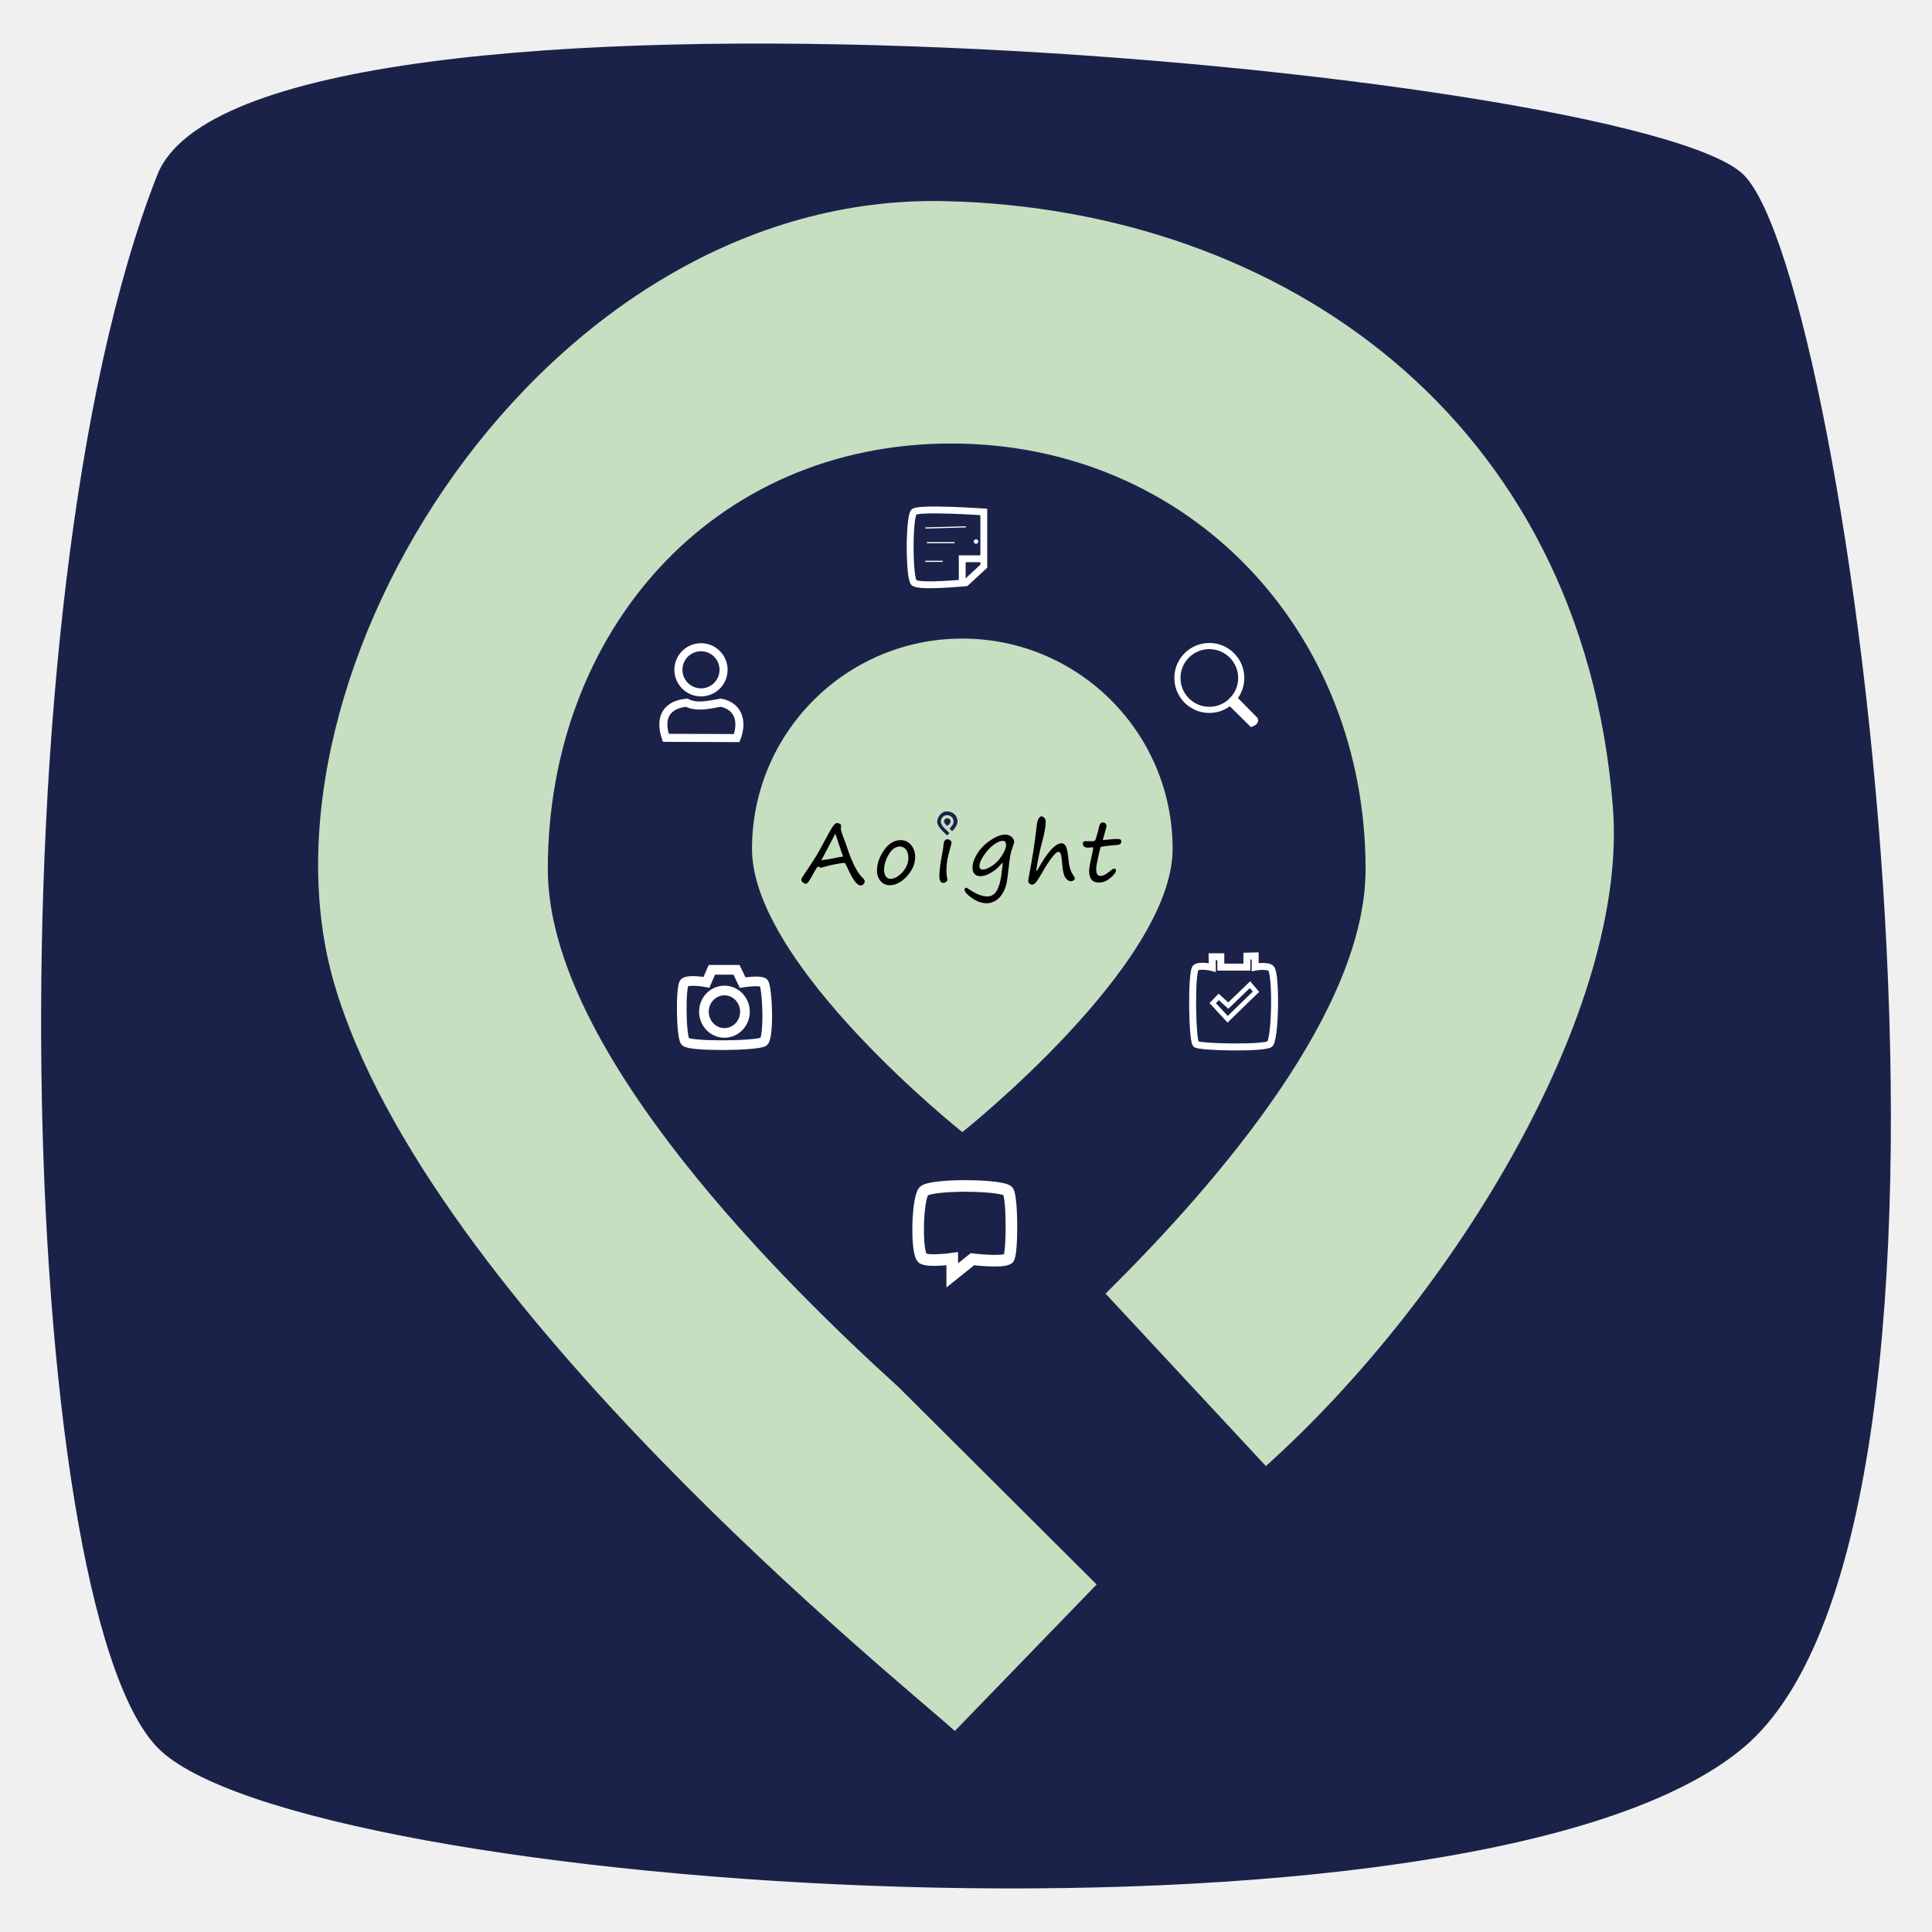
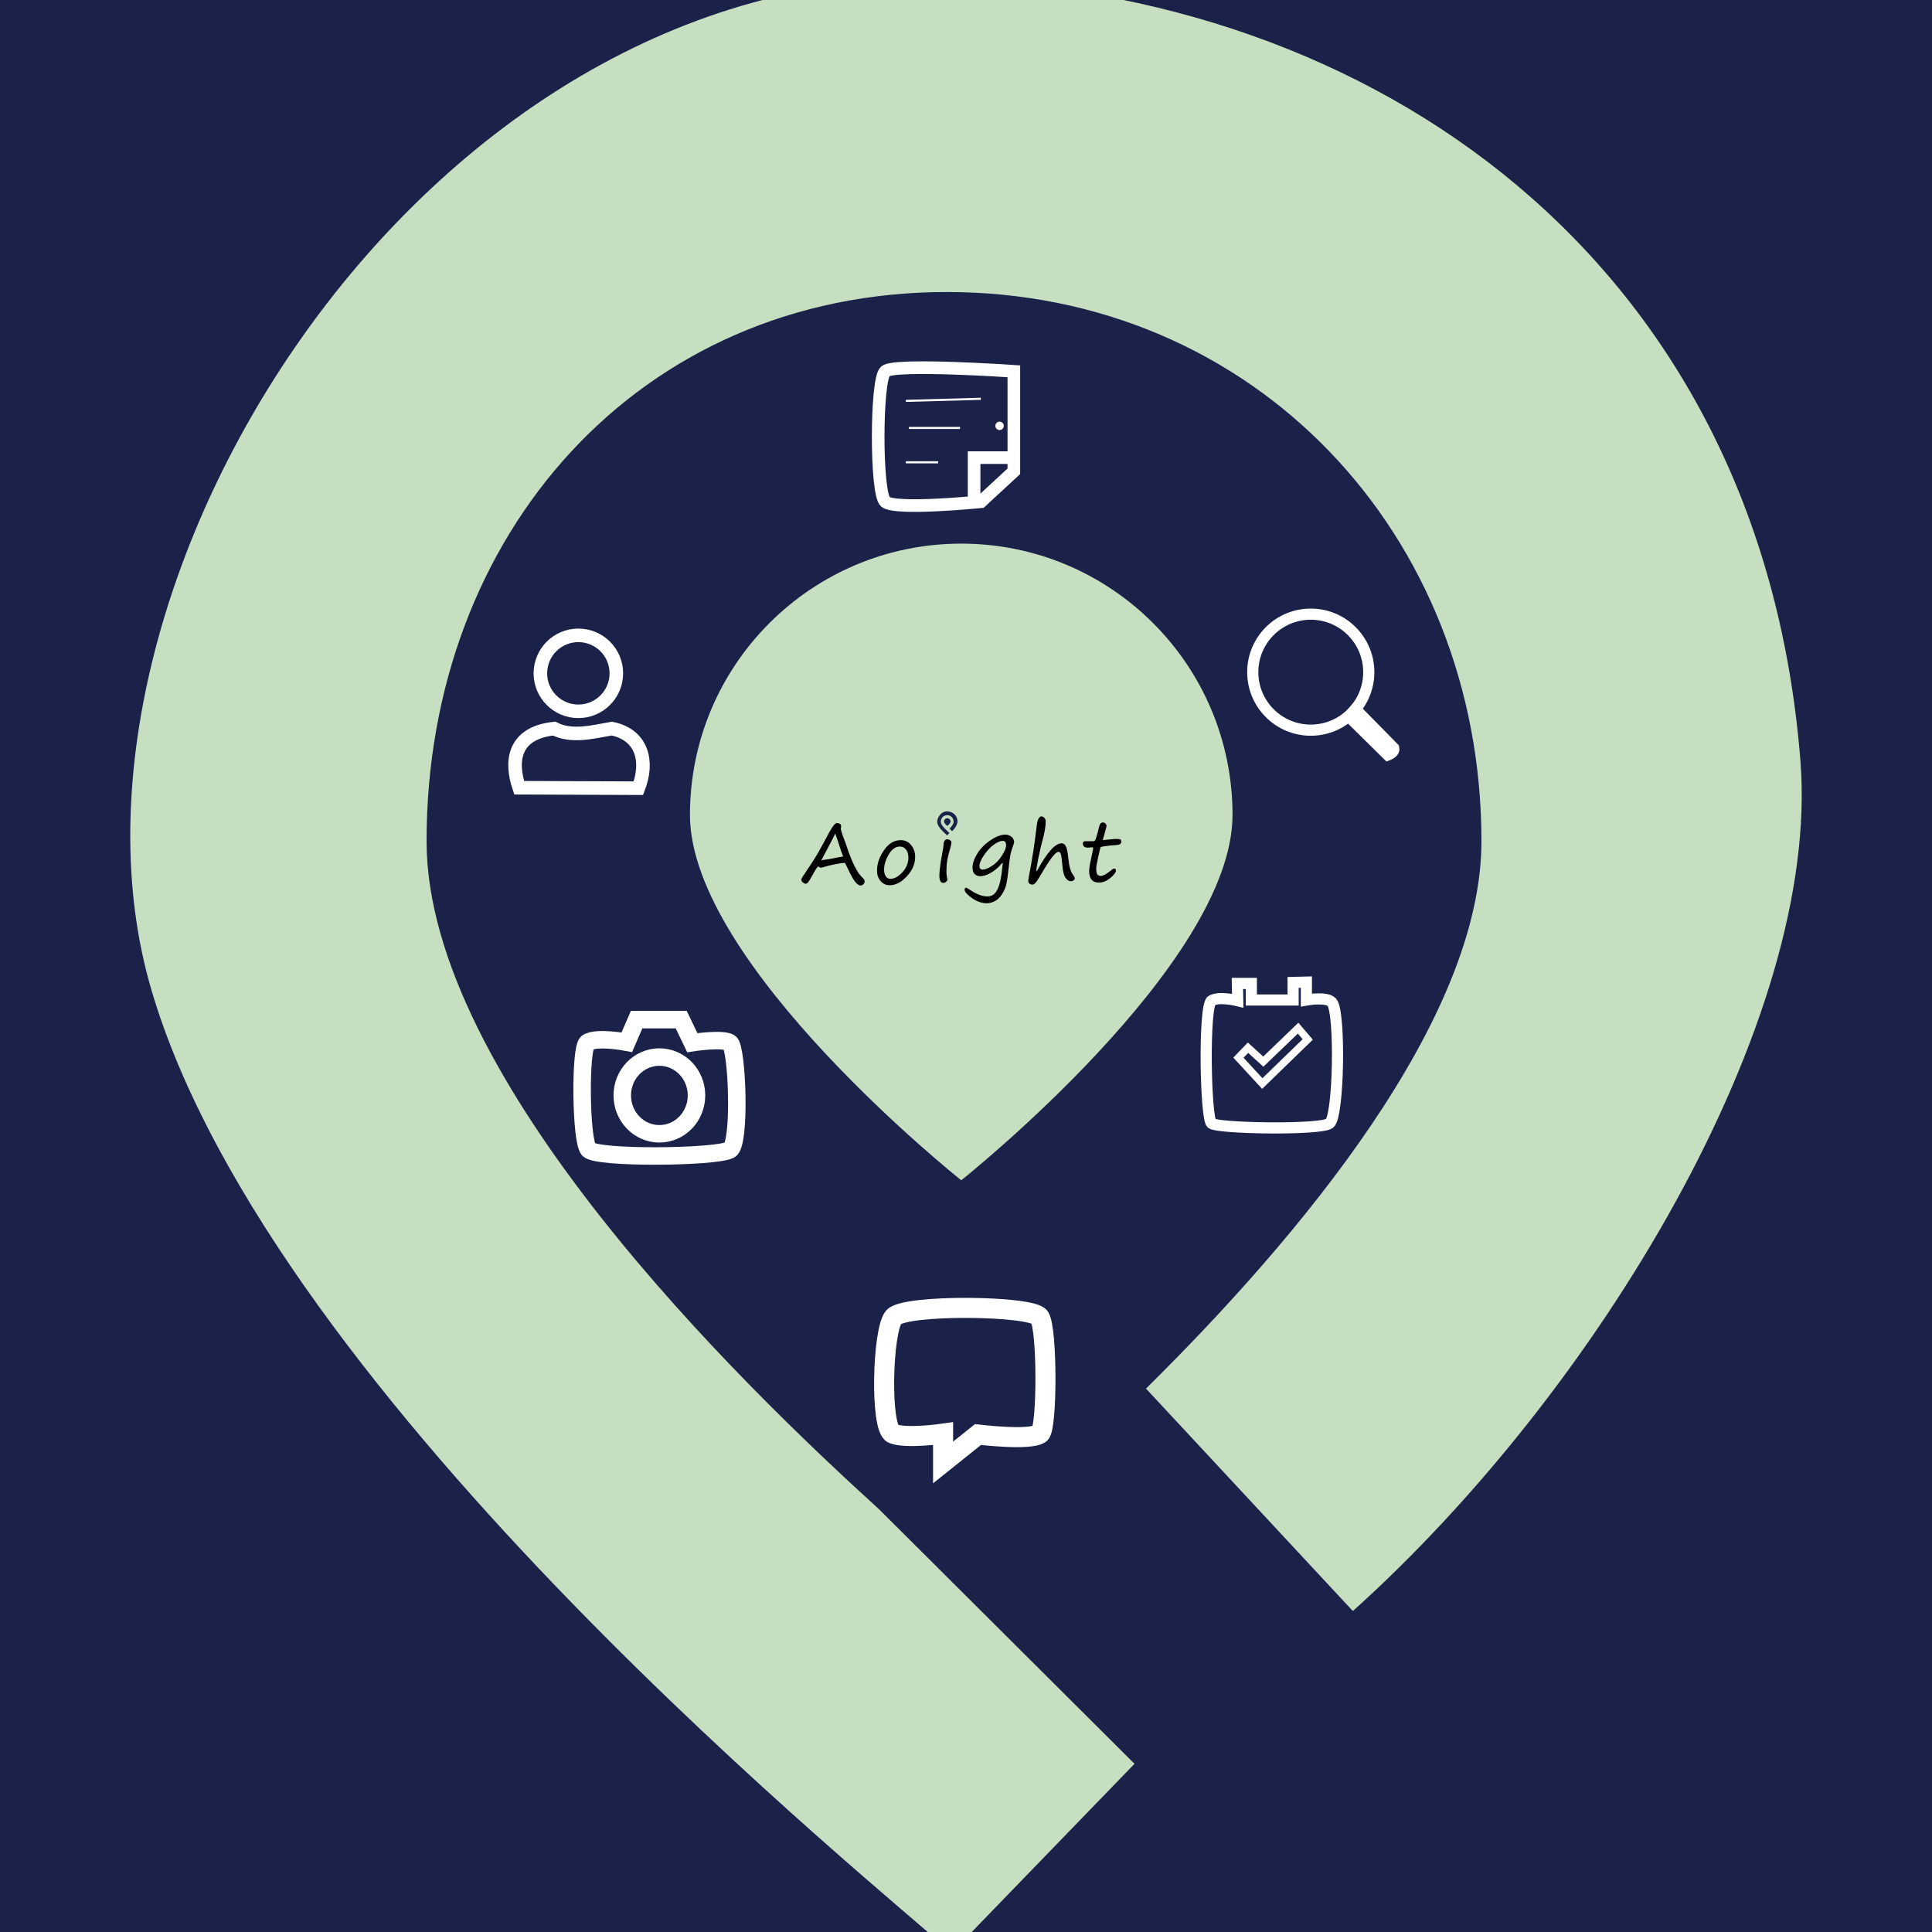
<svg xmlns="http://www.w3.org/2000/svg" width="500" height="500" viewBox="0 0 34290 34290.002" version="1.1" id="svg5">
  <defs id="defs2" />
  <g id="layer2" style="display:inline">
-     <path id="rect1372" style="opacity:1;fill:#1b224a;fill-opacity:1;stroke-width:0" d="m 2791.492,3104.795 c 1622.807,-4122.059 26253.724,-1903.964 28157.688,0 1903.964,1903.964 4774.629,23882.902 0,27907.769 -4774.629,4024.867 -25677.796,2575.88 -28157.688,0 -2479.892,-2575.88 -3005.924,-20272.483 0,-27907.769 z" />
+     <path id="rect1372" style="opacity:1;fill:#1b224a;fill-opacity:1;stroke-width:0" d="M -1588.006,-1229.666 H 35310.459 V 35341.299 H -1588.006 Z" />
  </g>
  <g id="layer1" style="display:inline">
-     <path id="path35114" style="opacity:1;fill:#c7dfc1;fill-opacity:1;stroke:#000000;stroke-width:0;stroke-miterlimit:4;stroke-dasharray:none" d="M 16780.716,3569.985 C 9639.422,3400.012 4335.205,11978.591 5931.419,17455.06 7587.397,23136.571 16063.866,29912.026 16946.634,30722.504 l 2516.97,-2600.483 -3515.709,-3503.076 c -1929.016,-1750.633 -6225.1,-5928.627 -6225.1,-9191.46 0,-4227.951 2929.47,-7555.825 7157.438,-7555.825 4227.956,0 7356.795,3327.874 7356.795,7555.825 0,2462.527 -2513.419,5455.934 -4615.512,7532.174 l 2846.303,3060.464 C 25832.162,22998.227 28909.008,17896.621 28625.743,14319.942 28079.345,7421.702 22745.761,3711.956 16780.716,3569.985 Z m 298.968,7763.633 c -2061.493,0 -3732.799,1671.232 -3732.799,3732.713 0,2061.477 3732.799,5026.729 3732.799,5026.729 0,0 3732.458,-2965.252 3732.458,-5026.729 0,-2061.481 -1670.977,-3732.713 -3732.458,-3732.713 z" />
+     <path id="path35114" style="opacity:1;fill:#c7dfc1;fill-opacity:1;stroke:#000000;stroke-width:0;stroke-miterlimit:4;stroke-dasharray:none" d="M 16675.095,-365.974 C 7463.244,-585.229 621.115,10480.635 2680.138,17544.959 4816.253,24873.775 15750.4,33613.715 16889.119,34659.184 l 3246.744,-3354.471 -4535.058,-4518.762 C 13112.487,24527.737 7570.791,19138.369 7570.791,14929.506 c 0,-5453.809 3778.844,-9746.571 9232.675,-9746.571 5453.815,0 9489.834,4292.762 9489.834,9746.571 0,3176.516 -3242.163,7037.835 -5953.74,9716.063 l 3671.564,3947.819 C 28350.929,24695.319 32319.88,18114.547 31954.485,13500.841 31249.664,4602.515 24369.653,-182.839 16675.095,-365.974 Z m 385.651,10014.632 c -2659.205,0 -4815.092,2155.791 -4815.092,4814.981 0,2659.184 4815.092,6484.185 4815.092,6484.185 0,0 4814.652,-3825.001 4814.652,-6484.185 0,-2659.19 -2155.462,-4814.981 -4814.652,-4814.981 z" />
  </g>
  <g id="layer3" style="display:inline">
-     <path id="path25500" style="fill:none;stroke:#ffffff;stroke-width:171.45;stroke-miterlimit:4;stroke-dasharray:none;stroke-opacity:1" d="m 13221.656,17956.323 a 364.052,376.378 0 0 1 -364.053,376.376 364.052,376.378 0 0 1 -364.051,-376.376 364.052,376.378 0 0 1 364.051,-376.377 364.052,376.378 0 0 1 364.053,376.377 z m -1071.473,-517.52 c -72.953,50.53 -64.833,957.888 12.411,1047.87 77.245,89.983 1243.2,78.16 1385.881,4.278 108.879,-56.38 72.315,-1007.322 0,-1052.148 -73.347,-45.464 -368.19,0 -368.19,0 l -108.485,-225.894 h -437.592 l -95.923,221.641 c 0,0 -299.266,-57.275 -388.102,4.253 z" />
-     <path style="fill:none;stroke:#ffffff;stroke-width:205.74;stroke-linecap:butt;stroke-linejoin:miter;stroke-miterlimit:4;stroke-dasharray:none;stroke-opacity:1;stroke-dashoffset:0" d="m 16900.704,22635.784 358.479,-286.783 c 0,0 529.78,65.56 636.299,-8.962 74.936,-52.426 76.003,-1076.798 -4.481,-1196.422 -80.484,-119.625 -1379.72,-132.474 -1496.648,0 -116.927,132.475 -142.724,1141.806 -8.962,1196.422 133.763,54.616 515.313,0 515.313,0 z" id="path22856" />
-     <path id="path27798" style="fill:none;fill-opacity:1;stroke:#ffffff;stroke-width:142.994;stroke-miterlimit:4;stroke-dasharray:none;stroke-opacity:1" d="m 12441.565,11487.252 a 400.735,400.735 0 0 0 -400.731,400.731 400.735,400.735 0 0 0 400.731,400.732 400.735,400.735 0 0 0 400.733,-400.732 400.735,400.735 0 0 0 -400.733,-400.731 z m -256.313,983.709 c -438.417,47.905 -459.157,356.676 -367.975,624.132 l 1257.572,4.654 c 109.311,-283.233 41.086,-561.97 -279.452,-628.786 -210.037,36.589 -423.919,94.376 -610.145,0 z" />
-     <g id="g1621" transform="matrix(0.2955387,0,0,0.2955387,11541.112,540.068)" style="stroke:#ffffff;stroke-opacity:1">
+     <path id="path25500" style="fill:none;stroke:#ffffff;stroke-width:310.276;stroke-miterlimit:4;stroke-dasharray:none;stroke-opacity:1" d="m 12361.89,19442.176 a 658.831,681.137 0 0 1 -658.832,681.134 658.831,681.137 0 0 1 -658.829,-681.134 658.831,681.137 0 0 1 658.829,-681.135 658.831,681.137 0 0 1 658.832,681.135 z m -1939.062,-936.564 c -132.024,91.445 -117.329,1733.505 22.461,1896.347 139.791,162.844 2249.839,141.447 2508.051,7.742 197.04,-102.032 130.869,-1822.967 0,-1904.089 -132.737,-82.277 -666.319,0 -666.319,0 l -196.328,-408.804 h -791.917 l -173.593,401.107 c 0,0 -541.587,-103.651 -702.355,7.697 z" />
+     <path style="fill:none;stroke:#ffffff;stroke-width:355.743;stroke-linecap:butt;stroke-linejoin:miter;stroke-miterlimit:4;stroke-dasharray:none;stroke-dashoffset:0;stroke-opacity:1" d="m 16738.29,25956.534 619.843,-495.874 c 0,0 916.039,113.359 1100.22,-15.496 129.571,-90.649 131.416,-1861.883 -7.748,-2068.724 -139.164,-206.843 -2385.664,-229.06 -2587.843,0 -202.177,229.061 -246.783,1974.288 -15.496,2068.724 231.289,94.436 891.024,0 891.024,0 z" id="path22856" />
+     <path id="path27798" style="fill:none;fill-opacity:1;stroke:#ffffff;stroke-width:240.559;stroke-miterlimit:4;stroke-dasharray:none;stroke-opacity:1" d="m 10264.987,11276.456 a 674.156,674.156 0 0 0 -674.15,674.15 674.156,674.156 0 0 0 674.15,674.151 674.156,674.156 0 0 0 674.153,-674.151 674.156,674.156 0 0 0 -674.153,-674.15 z m -431.195,1654.894 c -737.548,80.591 -772.439,600.036 -619.044,1049.977 l 2115.613,7.829 c 183.894,-476.482 69.119,-945.401 -470.123,-1057.806 -353.344,61.554 -713.158,158.769 -1026.446,0 z" />
+     <g id="g1621" transform="matrix(0.5445658,0,0,0.5445658,7086.341,-9156.77)" style="stroke:#ffffff;stroke-opacity:1">
      <path id="path29434" style="fill:none;stroke:#ffffff;stroke-width:411.48;stroke-linecap:butt;stroke-linejoin:miter;stroke-miterlimit:4;stroke-dasharray:none;stroke-opacity:1" d="m 20050.657,31730.114 h -1315.831 v 1477.78 m -2894.829,-40.489 c -310.516,-271.451 -306.568,-3985.067 0,-4251.148 306.567,-266.08 4190.418,0 4190.418,0 v 3259.216 l -1072.909,991.934 c 0,0 -2795.681,281.34 -3117.509,0 z" />
      <path style="fill:none;stroke:#ffffff;stroke-width:68.58px;stroke-linecap:butt;stroke-linejoin:miter;stroke-miterlimit:4;stroke-dasharray:none;stroke-opacity:1" d="m 16510.596,29879.996 2443.455,-67.874" id="path30189" />
      <path style="fill:none;stroke:#ffffff;stroke-width:68.58px;stroke-linecap:butt;stroke-linejoin:miter;stroke-miterlimit:4;stroke-dasharray:none;stroke-opacity:1" d="m 16612.405,30762.355 h 1662.91" id="path30191" />
      <path style="fill:none;stroke:#ffffff;stroke-width:68.58px;stroke-linecap:butt;stroke-linejoin:miter;stroke-miterlimit:4;stroke-dasharray:none;stroke-opacity:1" d="m 16510.596,31882.273 h 1052.042" id="path30193" />
      <circle id="path30197" style="fill:#ffffff;stroke:#ffffff;stroke-width:68.58;stroke-miterlimit:4;stroke-dasharray:none;stroke-opacity:1" cx="19564.914" cy="30694.482" r="102.87" />
    </g>
-     <g id="g37318" transform="matrix(1.877636,0,0,1.877636,16304.037,6961.741)" style="stroke:#ffffff;stroke-width:58.062;stroke-miterlimit:4;stroke-dasharray:none;stroke-opacity:1">
+     <g id="g37318" transform="matrix(3.41299,0,0,3.41299,13885.37,2711.906)" style="stroke:#ffffff;stroke-width:58.062;stroke-miterlimit:4;stroke-dasharray:none;stroke-opacity:1">
      <circle style="opacity:1;fill:none;fill-opacity:1;stroke:#ffffff;stroke-width:58.062;stroke-miterlimit:4;stroke-dasharray:none;stroke-opacity:1" id="path30333" cx="2747.946" cy="2700.811" r="301.661" />
      <path style="fill:#000000;fill-opacity:0.569;stroke:#ffffff;stroke-width:58.062;stroke-linecap:butt;stroke-linejoin:miter;stroke-miterlimit:4;stroke-dasharray:none;stroke-opacity:1" d="m 2945.911,2931.771 202.679,199.917 c 23.578,-9.713 34.127,-21.598 31.042,-35.755 l -199.632,-202.965 z" id="path30448" />
    </g>
-     <path id="path37388" style="fill:none;fill-opacity:1;stroke:#ffffff;stroke-width:123.56;stroke-linecap:butt;stroke-linejoin:miter;stroke-miterlimit:4;stroke-dasharray:none;stroke-opacity:1" d="m 22277.159,16966.469 -146.952,3.671 v 194.712 h -462.9 v -183.7 h -154.314 l 3.672,191.042 c 0,0 -208.312,-51.467 -290.233,0 -88.945,55.879 -68.188,1302.189 0,1359.354 68.186,57.166 1205.785,76.401 1307.903,0 102.118,-76.4 120.784,-1231.645 25.715,-1340.981 -57.623,-66.27 -282.891,-25.715 -282.891,-25.715 z" />
-     <path style="fill:none;fill-opacity:1;stroke:#ffffff;stroke-width:82.373;stroke-linecap:butt;stroke-linejoin:miter;stroke-miterlimit:4;stroke-dasharray:none;stroke-opacity:1" d="m 21524.241,17803.534 264.522,286.563 503.324,-488.629 -106.543,-124.913 -385.759,371.064 -169,-154.304 z" id="path45359" />
+     <path id="path37388" style="fill:none;fill-opacity:1;stroke:#ffffff;stroke-width:197.947;stroke-linecap:butt;stroke-linejoin:miter;stroke-miterlimit:4;stroke-dasharray:none;stroke-opacity:1" d="m 23186.171,17430.906 -235.421,5.881 v 311.934 h -741.579 v -294.292 h -247.216 l 5.883,306.054 c 0,0 -333.722,-82.451 -464.962,0 -142.492,89.52 -109.239,2086.145 0,2177.725 109.236,91.581 1931.702,122.396 2095.298,0 163.596,-122.395 193.5,-1973.131 41.196,-2148.29 -92.313,-106.167 -453.199,-41.197 -453.199,-41.197 z" />
+     <path style="fill:none;fill-opacity:1;stroke:#ffffff;stroke-width:131.965;stroke-linecap:butt;stroke-linejoin:miter;stroke-miterlimit:4;stroke-dasharray:none;stroke-opacity:1" d="m 21979.975,18771.908 423.772,459.082 806.339,-782.797 -170.685,-200.115 -617.997,594.456 -270.743,-247.2 z" id="path45359" />
    <g id="g2947" transform="translate(-335.9581,431.9461)">
      <path d="m 15257.625,14201.686 q 6.429,5.001 6.429,35.006 0,30.72 -6.429,46.437 l 9.287,30.006 q 23.576,84.301 46.437,138.596 28.577,72.871 56.439,156.457 63.583,192.178 132.167,329.346 69.298,136.453 126.451,192.177 35.721,35.006 44.294,48.581 9.287,12.859 9.287,30.719 0,31.434 -21.432,52.867 -20.718,22.147 -50.009,22.147 -91.446,0 -221.469,-287.909 -52.152,-113.592 -62.868,-113.592 -34.292,0 -147.884,20.718 -112.878,20.718 -206.466,48.58 -53.581,16.431 -67.87,16.431 -17.86,0 -37.149,-17.86 -3.572,-2.858 -8.573,-2.858 -15.717,0 -67.87,92.874 -85.729,153.6 -108.591,183.605 -22.147,29.291 -49.294,29.291 -19.29,0 -46.437,-22.861 -27.148,-22.147 -27.148,-45.723 0,-22.861 25.719,-61.44 25.719,-39.292 105.019,-157.171 141.454,-209.324 238.614,-392.928 153.6,-292.196 195.036,-344.348 41.436,-52.867 63.583,-52.867 47.151,0 70.727,25.719 z m 43.579,567.96 q -25.005,-57.153 -73.585,-209.324 -52.866,-162.172 -67.155,-197.178 -39.293,82.872 -121.45,235.042 l -129.309,245.045 q 15.002,-11.431 79.3,-18.575 49.294,-5.001 85.729,-12.86 195.036,-39.292 226.47,-42.15 z" id="path15648" style="font-size:462.862px;line-height:578.596px;font-family:'Segoe Print';-inkscape-font-specification:'Segoe Print';stroke:none;stroke-width:36.578;stroke-miterlimit:4;stroke-dasharray:none;stroke-opacity:1" />
      <path d="m 16126.287,15279.387 q -97.874,0 -161.457,-74.299 -63.583,-74.299 -63.583,-183.604 0,-184.319 123.593,-362.923 124.309,-179.318 297.197,-179.318 114.307,0 185.034,87.873 71.441,87.873 71.441,209.323 0,185.748 -147.169,344.348 -146.455,158.6 -305.056,158.6 z m -99.303,-276.478 q 0,72.156 30.005,117.878 30.72,45.723 80.729,45.723 106.448,0 213.61,-116.45 107.163,-117.164 107.163,-260.047 0,-87.873 -41.437,-142.168 -40.721,-55.01 -110.02,-55.01 -115.02,0 -197.892,141.454 -82.158,140.74 -82.158,268.62 z" id="path15650" style="font-size:462.862px;line-height:578.596px;font-family:'Segoe Print';-inkscape-font-specification:'Segoe Print';stroke:none;stroke-width:36.578;stroke-miterlimit:4;stroke-dasharray:none;stroke-opacity:1" />
      <path d="m 17133.434,15040.993 c 0,36.197 5.001,76.919 15.002,122.165 1.906,8.573 2.858,15.717 2.858,21.432 0,8.573 -7.859,19.528 -23.576,32.864 -15.717,13.812 -32.386,20.718 -50.009,20.718 -46.198,0 -69.298,-42.389 -69.298,-127.167 0,-87.634 18.098,-226.231 54.296,-415.789 12.383,-66.202 18.574,-106.924 18.574,-122.165 0,-30.005 5.477,-55.486 16.432,-76.442 10.955,-21.433 26.433,-32.149 46.437,-32.149 24.29,0 43.341,5.954 57.153,17.86 14.288,11.431 21.433,24.291 21.433,38.579 0,14.288 -3.334,33.101 -10.002,56.438 -35.721,125.738 -57.868,215.754 -66.441,270.049 -8.573,54.296 -12.859,118.832 -12.859,193.607 z" id="path15652" style="font-size:462.862px;line-height:578.596px;font-family:'Segoe Print';-inkscape-font-specification:'Segoe Print';stroke:none;stroke-width:36.578;stroke-miterlimit:4;stroke-dasharray:none;stroke-opacity:1" />
      <path d="m 18135.126,14883.992 q -8.573,-6.429 -47.866,40.008 -65.012,76.442 -166.459,135.739 -100.732,59.296 -187.177,59.296 -64.297,0 -100.732,-40.007 -36.435,-40.722 -36.435,-112.163 0,-110.735 83.586,-246.473 83.587,-136.454 233.614,-237.901 150.742,-101.447 263.619,-101.447 59.297,0 104.305,34.292 10.716,8.573 18.575,14.289 12.859,9.287 24.29,37.863 11.43,27.863 11.43,45.009 0,10.716 -7.858,32.863 -43.58,118.593 -59.297,196.464 -15.717,77.871 -34.292,262.19 -17.146,165.745 -37.149,255.046 -20.004,89.302 -72.156,172.889 -52.152,83.587 -125.023,125.023 -72.87,42.15 -150.027,42.15 -133.595,0 -263.619,-92.16 -130.024,-92.159 -130.024,-147.883 0,-35.007 26.434,-35.007 12.859,0 76.442,42.151 167.888,112.163 302.198,112.163 117.164,0 177.889,-125.023 61.44,-125.022 83.587,-373.639 5,-56.439 12.145,-95.732 z m -1.429,-392.213 q -60.725,0 -152.171,62.868 -90.73,62.869 -176.46,184.319 -85.73,121.451 -85.73,203.609 0,27.862 17.146,44.293 17.86,15.718 39.293,15.718 63.583,0 165.744,-65.727 102.876,-65.726 176.461,-182.176 74.299,-117.164 74.299,-183.604 0,-79.3 -58.582,-79.3 z" id="path15654" style="font-size:462.862px;line-height:578.596px;font-family:'Segoe Print';-inkscape-font-specification:'Segoe Print';stroke:none;stroke-width:36.578;stroke-miterlimit:4;stroke-dasharray:none;stroke-opacity:1" />
      <path d="m 18740.488,15025.97 q 265.763,-490.803 437.937,-490.803 45.722,0 74.299,52.152 28.576,52.153 46.437,231.471 17.86,190.749 80.729,275.764 32.148,43.579 32.148,64.298 0,18.574 -21.432,34.291 -21.433,15.718 -45.723,15.718 -55.724,0 -98.589,-62.154 -42.865,-62.869 -55.01,-220.04 -12.145,-148.599 -25.719,-194.321 -13.574,-45.723 -45.008,-45.723 -75.013,0 -302.197,392.214 -67.87,117.164 -100.019,153.599 -32.148,35.721 -58.582,35.721 -31.434,0 -52.866,-18.575 -21.433,-18.575 -21.433,-45.722 0,-20.004 11.431,-77.157 87.873,-453.654 138.596,-897.305 11.431,-103.591 36.435,-137.882 25.719,-34.292 42.865,-34.292 30.72,0 55.725,25.004 25.004,25.005 25.004,69.298 0,131.453 -64.297,360.78 -31.434,113.592 -66.441,288.624 -35.006,175.031 -35.006,216.468 0,8.572 7.859,8.572 z" id="path15656" style="font-size:462.862px;line-height:578.596px;font-family:'Segoe Print';-inkscape-font-specification:'Segoe Print';stroke:none;stroke-width:36.578;stroke-miterlimit:4;stroke-dasharray:none;stroke-opacity:1" />
      <path d="m 19908.464,14478.748 q 73.585,-5.715 138.597,-13.573 64.297,-7.145 107.162,-7.145 54.296,0 68.584,10.002 14.288,10.002 14.288,35.006 0,57.868 -80.729,62.869 -103.59,6.43 -190.748,17.86 -87.159,11.431 -94.303,19.29 -6.43,7.144 -42.865,170.03 -36.435,162.173 -36.435,210.753 0,78.585 20.718,105.019 20.718,25.719 62.154,25.719 61.439,0 170.745,-92.16 42.15,-37.864 65.012,-37.864 30.719,0 30.719,32.863 0,51.438 -99.303,133.596 -98.589,81.443 -202.18,81.443 -172.888,0 -172.888,-203.608 0,-73.585 35.721,-227.898 35.006,-153.6 35.006,-184.32 0,-10.716 -17.146,-10.716 l -74.299,6.43 q -91.445,0 -91.445,-72.87 0,-41.436 42.15,-41.436 h 147.17 q 15.002,0 26.433,-13.574 11.431,-13.574 33.578,-90.731 22.146,-77.871 39.292,-153.599 17.147,-75.014 67.155,-75.014 30.72,0 47.866,21.433 17.146,21.432 17.146,40.007 0,10.002 -25.719,102.161 z" id="path15658" style="font-size:462.862px;line-height:578.596px;font-family:'Segoe Print';-inkscape-font-specification:'Segoe Print';stroke:none;stroke-width:36.578;stroke-miterlimit:4;stroke-dasharray:none;stroke-opacity:1" />
      <path id="path16370" style="fill:#1b224a;fill-opacity:1;stroke:#000000;stroke-width:0;stroke-miterlimit:4;stroke-dasharray:none;stroke-opacity:1" d="m 17144.521,13968.92 c -111.937,-2.665 -195.078,131.801 -170.058,217.643 25.956,89.055 158.821,195.257 172.658,207.962 l 39.453,-40.762 -55.108,-54.909 c -30.236,-27.441 -97.575,-92.929 -97.575,-144.073 0,-66.271 45.918,-118.434 112.19,-118.434 66.271,0 115.314,52.163 115.314,118.434 0,38.599 -39.396,85.52 -72.346,118.064 l 44.615,47.972 c 52.734,-47.367 100.963,-127.333 96.522,-183.396 -8.564,-108.127 -92.166,-166.276 -185.665,-168.501 z m 4.686,121.691 c -32.313,0 -58.51,26.197 -58.51,58.51 0,32.312 58.51,78.791 58.51,78.791 0,0 58.505,-46.479 58.505,-78.791 0,-32.313 -26.192,-58.51 -58.505,-58.51 z" />
    </g>
  </g>
</svg>
